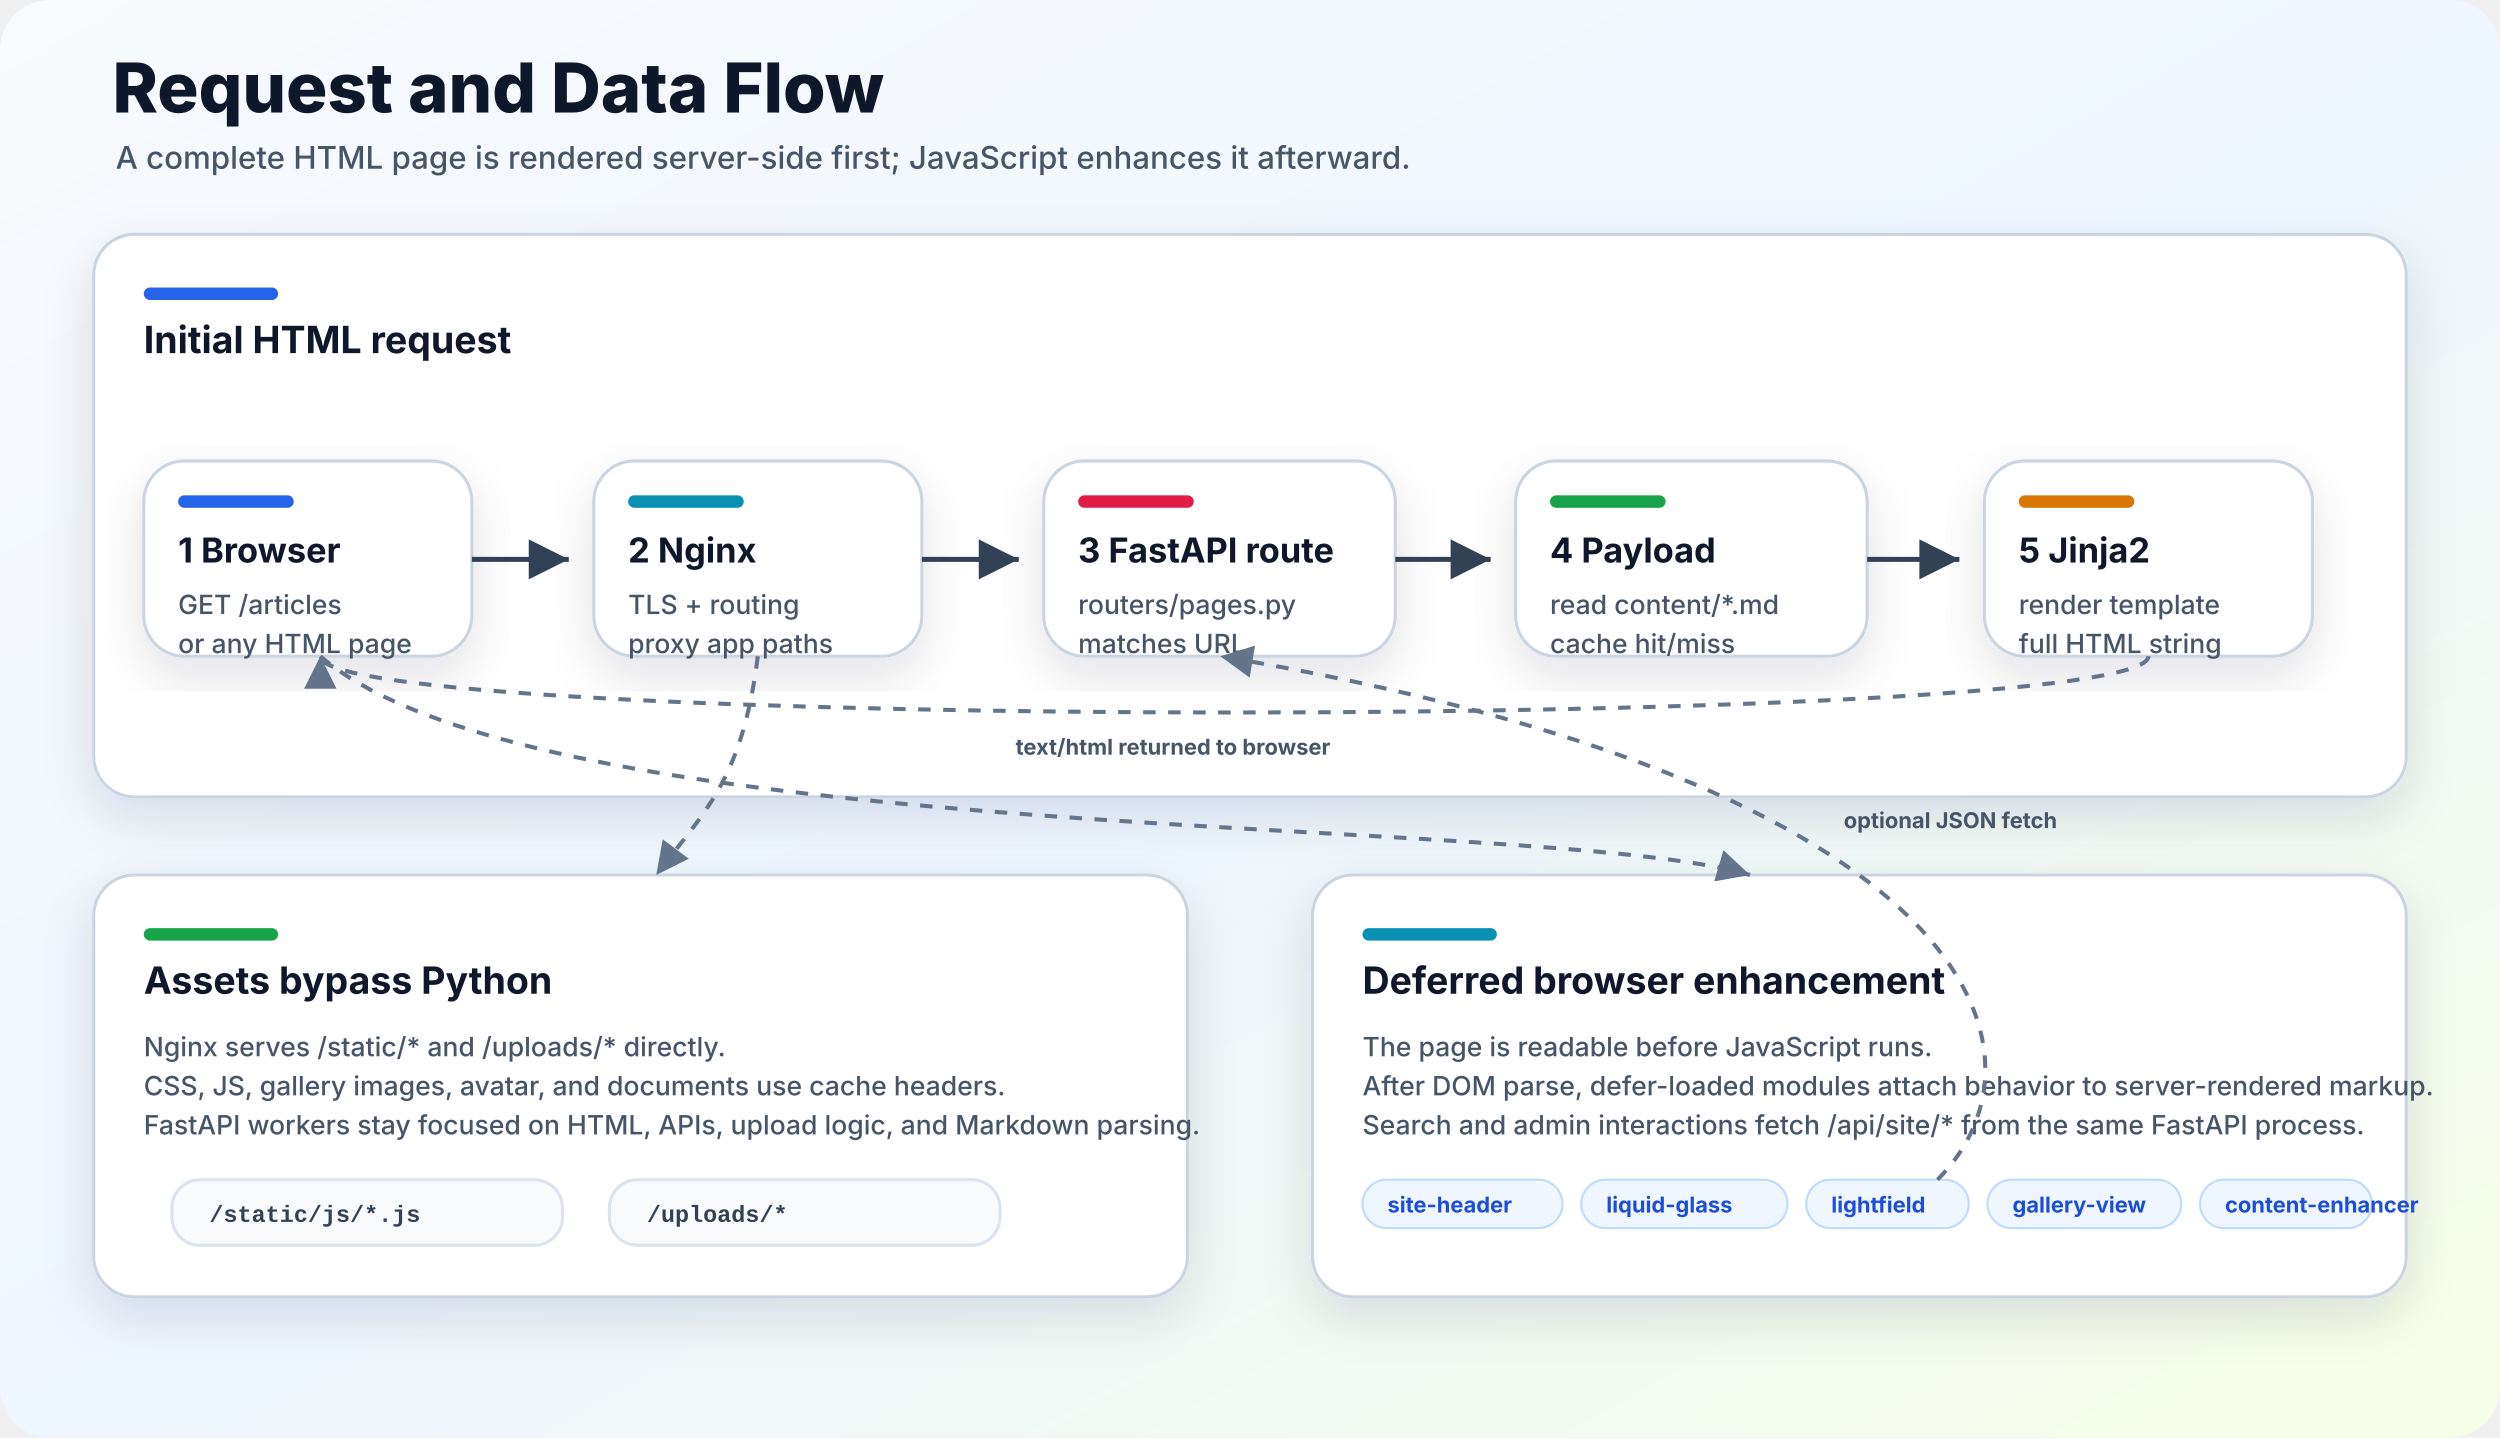
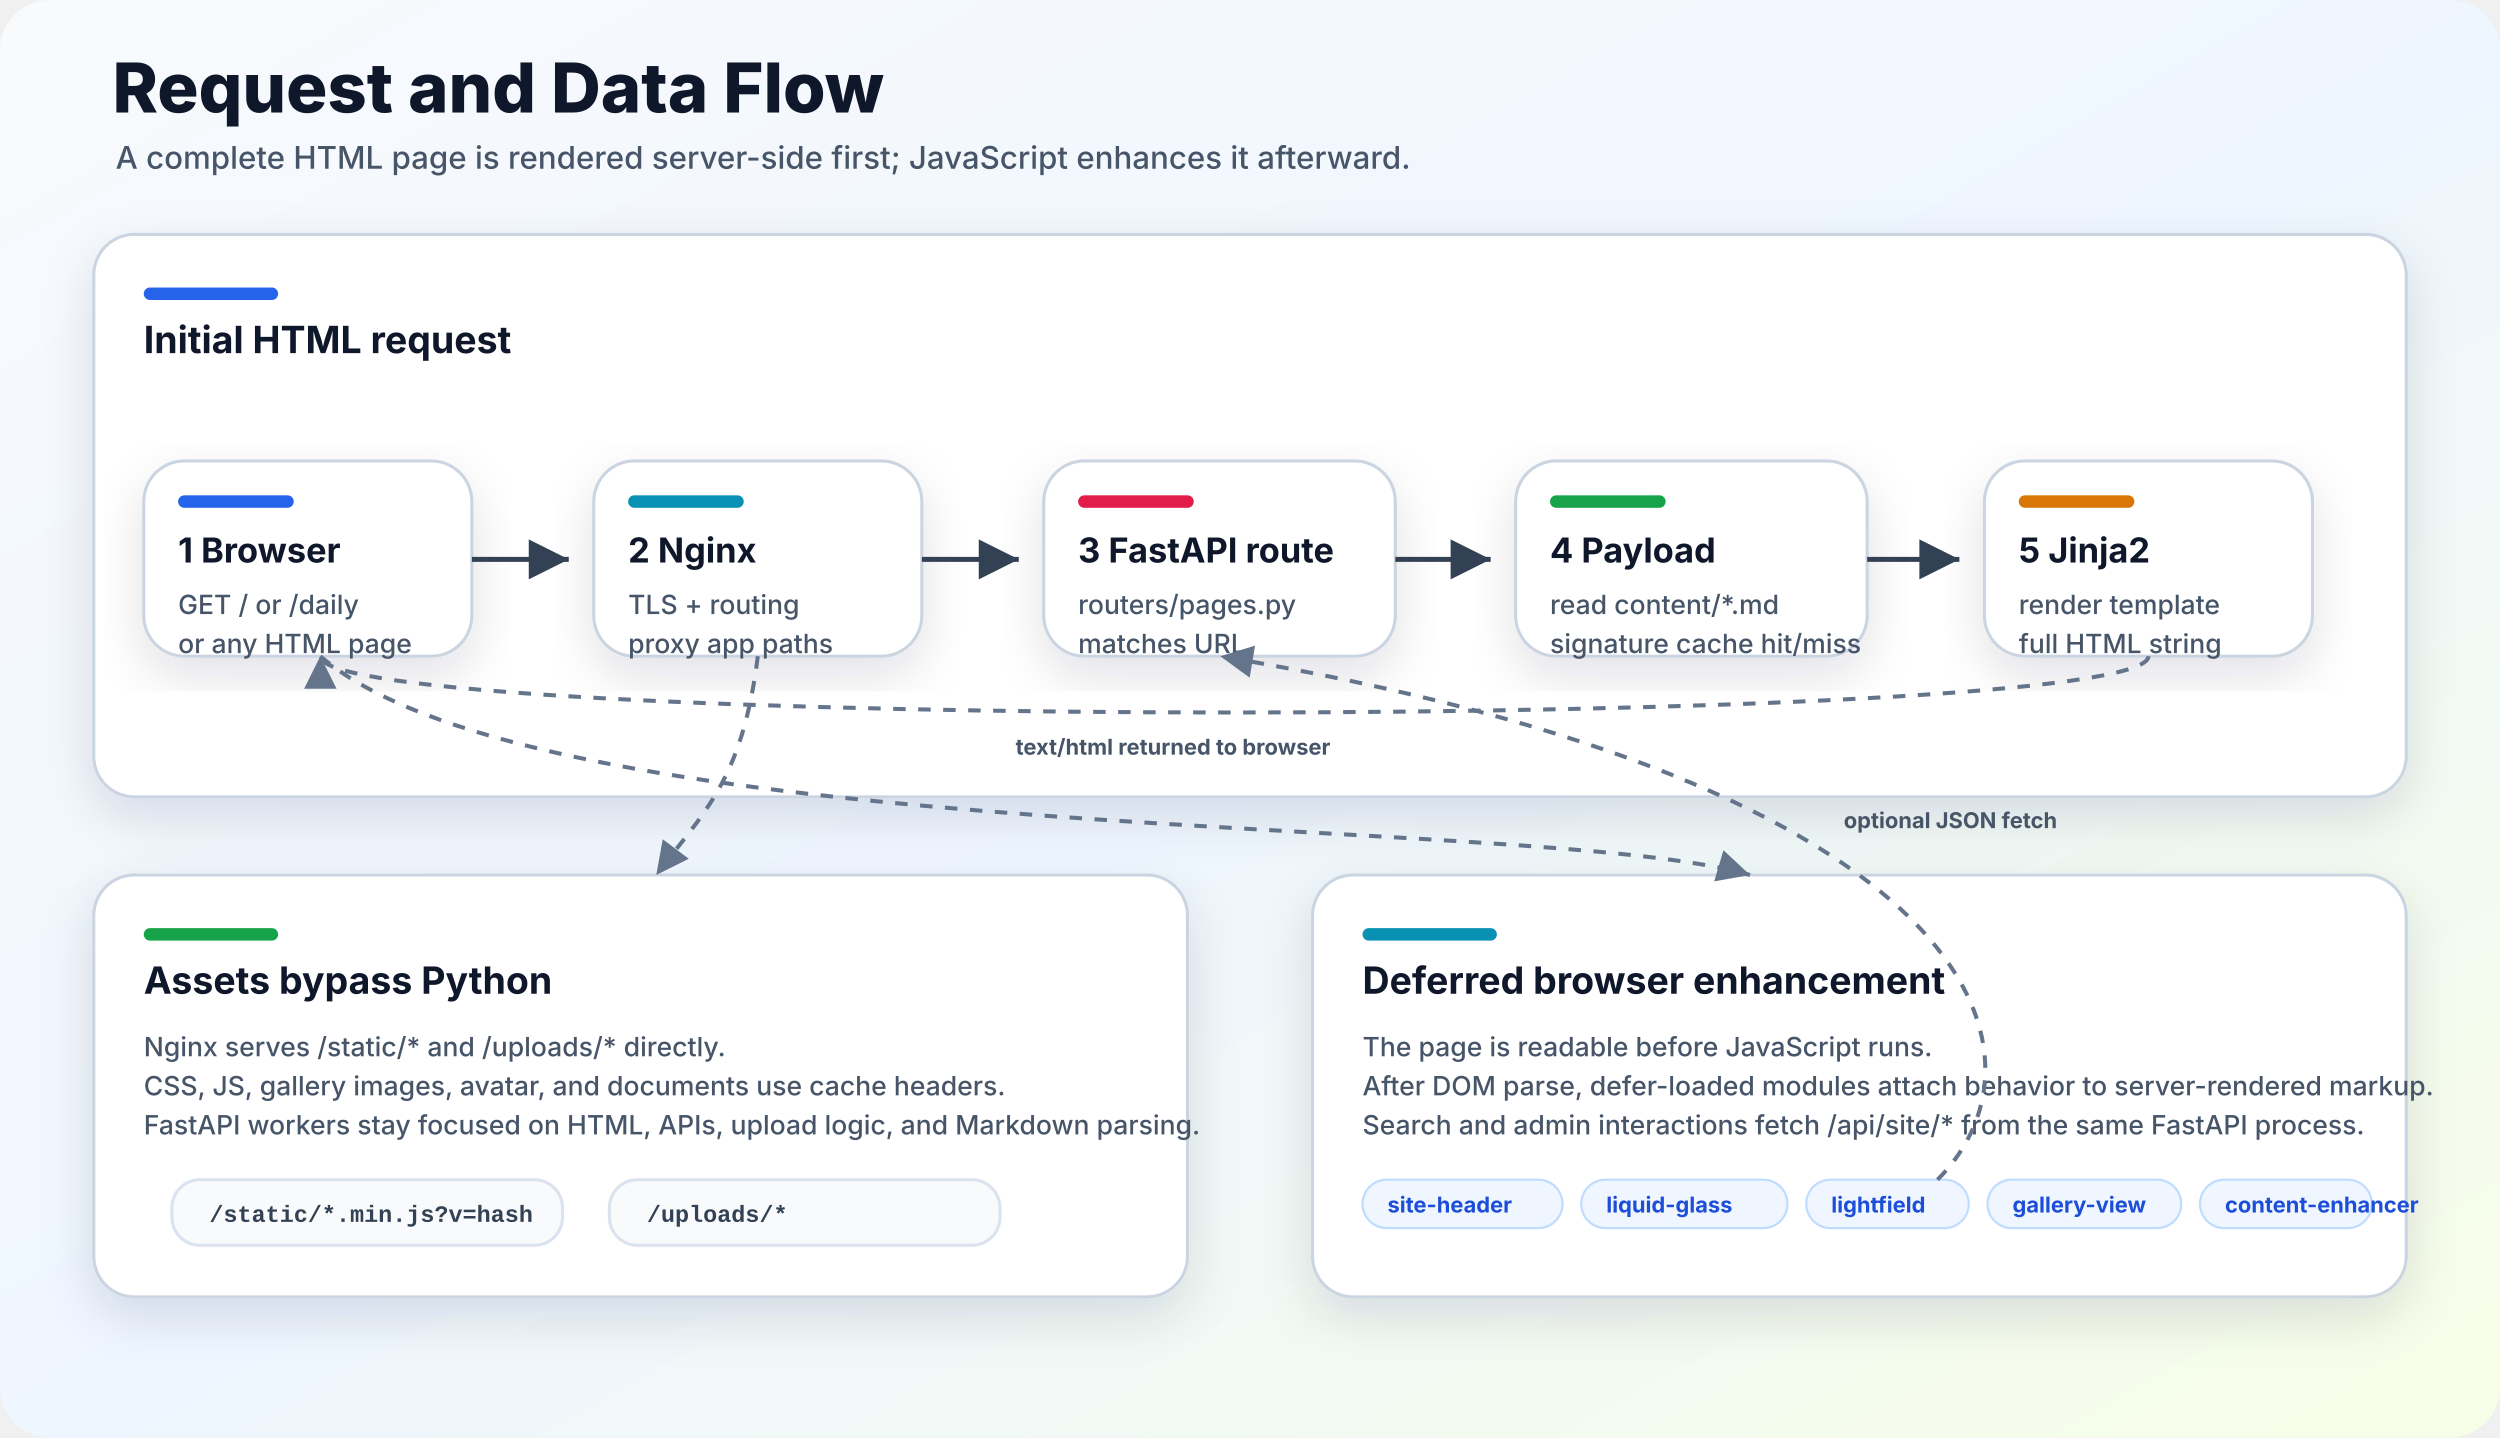
<svg xmlns="http://www.w3.org/2000/svg" width="1600" height="920" viewBox="0 0 1600 920" role="img" aria-labelledby="title desc">
  <defs>
    <linearGradient id="bg" x1="0" y1="0" x2="1" y2="1">
      <stop offset="0%" stop-color="#f8fafc" />
      <stop offset="52%" stop-color="#eef6ff" />
      <stop offset="100%" stop-color="#f7fee7" />
    </linearGradient>
    <filter id="shadow" x="-12%" y="-18%" width="124%" height="136%">
      <feDropShadow dx="0" dy="12" stdDeviation="16" flood-color="#0f172a" flood-opacity=".12" />
    </filter>
    <marker id="arrow" markerWidth="12" markerHeight="12" refX="10" refY="6" orient="auto" markerUnits="strokeWidth">
      <path d="M2 2 L10 6 L2 10 Z" fill="#334155" />
    </marker>
    <marker id="arrowMuted" markerWidth="12" markerHeight="12" refX="10" refY="6" orient="auto" markerUnits="strokeWidth">
      <path d="M2 2 L10 6 L2 10 Z" fill="#64748b" />
    </marker>
  </defs>
  <style>
  .title { fill: #0f172a; font-family: Inter, ui-sans-serif, system-ui, -apple-system, BlinkMacSystemFont, Segoe UI, sans-serif; font-size: 44px; font-weight: 800; }
  .subtitle { fill: #475569; font-family: Inter, ui-sans-serif, system-ui, -apple-system, BlinkMacSystemFont, Segoe UI, sans-serif; font-size: 20px; font-weight: 500; }
  .label { fill: #0f172a; font-family: Inter, ui-sans-serif, system-ui, -apple-system, BlinkMacSystemFont, Segoe UI, sans-serif; font-size: 24px; font-weight: 750; }
  .small { fill: #475569; font-family: Inter, ui-sans-serif, system-ui, -apple-system, BlinkMacSystemFont, Segoe UI, sans-serif; font-size: 17px; font-weight: 500; }
  .tiny { fill: #64748b; font-family: Inter, ui-sans-serif, system-ui, -apple-system, BlinkMacSystemFont, Segoe UI, sans-serif; font-size: 14px; font-weight: 600; }
  .mono { fill: #334155; font-family: ui-monospace, SFMono-Regular, Menlo, Monaco, Consolas, Liberation Mono, monospace; font-size: 15px; font-weight: 650; }
  .box { fill: #ffffff; stroke: #cbd5e1; stroke-width: 2; filter: url(#shadow); }
  .box-soft { fill: #f8fafc; stroke: #dbe3ee; stroke-width: 2; }
  .accent-blue { fill: #2563eb; }
  .accent-cyan { fill: #0891b2; }
  .accent-green { fill: #16a34a; }
  .accent-amber { fill: #d97706; }
  .accent-rose { fill: #e11d48; }
  .chip { fill: #eff6ff; stroke: #bfdbfe; stroke-width: 1.4; }
  .chip-text { fill: #1d4ed8; font-family: Inter, ui-sans-serif, system-ui, -apple-system, BlinkMacSystemFont, Segoe UI, sans-serif; font-size: 14px; font-weight: 700; }
  .arrow { stroke: #334155; stroke-width: 3.2; fill: none; marker-end: url(#arrow); }
  .arrow-muted { stroke: #64748b; stroke-width: 2.6; fill: none; marker-end: url(#arrowMuted); stroke-dasharray: 8 8; }
  .line-label { fill: #475569; font-family: Inter, ui-sans-serif, system-ui, -apple-system, BlinkMacSystemFont, Segoe UI, sans-serif; font-size: 14px; font-weight: 700; }
</style>
  <rect fill="url(#bg)" x="0" y="0" width="1600" height="920" rx="32" />
  <text class="title" x="72" y="72">Request and Data Flow</text>
  <text class="subtitle" x="74" y="108">A complete HTML page is rendered server-side first; JavaScript enhances it afterward.</text>
  <rect class="box" x="60" y="150" width="1480" height="360" rx="26" />
  <rect class="accent-blue" x="92" y="184" width="86" height="8" rx="4" />
  <text class="label" x="92" y="226">Initial HTML request</text>
  <rect class="box" x="92" y="295" width="210" height="125" rx="26" />
  <rect class="accent-blue" x="114" y="317" width="74" height="8" rx="4" />
  <text class="label" style="font-size:22px" x="114" y="360">1 Browser</text>
-   <text class="small" x="114" y="393">GET /articles</text>
+   <text class="small" x="114" y="393">GET / or /daily</text>
  <text class="small" x="114" y="418">or any HTML page</text>
  <rect class="box" x="380" y="295" width="210" height="125" rx="26" />
  <rect class="accent-cyan" x="402" y="317" width="74" height="8" rx="4" />
  <text class="label" style="font-size:22px" x="402" y="360">2 Nginx</text>
  <text class="small" x="402" y="393">TLS + routing</text>
  <text class="small" x="402" y="418">proxy app paths</text>
  <rect class="box" x="668" y="295" width="225" height="125" rx="26" />
  <rect class="accent-rose" x="690" y="317" width="74" height="8" rx="4" />
  <text class="label" style="font-size:22px" x="690" y="360">3 FastAPI route</text>
  <text class="small" x="690" y="393">routers/pages.py</text>
  <text class="small" x="690" y="418">matches URL</text>
  <rect class="box" x="970" y="295" width="225" height="125" rx="26" />
  <rect class="accent-green" x="992" y="317" width="74" height="8" rx="4" />
  <text class="label" style="font-size:22px" x="992" y="360">4 Payload</text>
  <text class="small" x="992" y="393">read content/*.md</text>
-   <text class="small" x="992" y="418">cache hit/miss</text>
+   <text class="small" x="992" y="418">signature cache hit/miss</text>
  <rect class="box" x="1270" y="295" width="210" height="125" rx="26" />
  <rect class="accent-amber" x="1292" y="317" width="74" height="8" rx="4" />
  <text class="label" style="font-size:22px" x="1292" y="360">5 Jinja2</text>
  <text class="small" x="1292" y="393">render template</text>
  <text class="small" x="1292" y="418">full HTML string</text>
  <path class="arrow" d="M302 358 L364 358" />
  <path class="arrow" d="M590 358 L652 358" />
  <path class="arrow" d="M893 358 L954 358" />
  <path class="arrow" d="M1195 358 L1254 358" />
  <path class="arrow-muted" d="M1375 420 C1375 468 205 468 205 420" />
  <text class="line-label" x="650" y="483">text/html returned to browser</text>
  <rect class="box" x="60" y="560" width="700" height="270" rx="26" />
  <rect class="accent-green" x="92" y="594" width="86" height="8" rx="4" />
  <text class="label" x="92" y="636">Assets bypass Python</text>
  <text class="small" x="92" y="676">Nginx serves /static/* and /uploads/* directly.</text>
  <text class="small" x="92" y="701">CSS, JS, gallery images, avatar, and documents use cache headers.</text>
  <text class="small" x="92" y="726">FastAPI workers stay focused on HTML, APIs, upload logic, and Markdown parsing.</text>
  <rect class="box-soft" x="110" y="755" width="250" height="42" rx="18" />
-   <text class="mono" x="134" y="782">/static/js/*.js</text>
+   <text class="mono" x="134" y="782">/static/*.min.js?v=hash</text>
  <rect class="box-soft" x="390" y="755" width="250" height="42" rx="18" />
  <text class="mono" x="414" y="782">/uploads/*</text>
  <path class="arrow-muted" d="M485 420 C475 500 450 520 420 560" />
  <rect class="box" x="840" y="560" width="700" height="270" rx="26" />
  <rect class="accent-cyan" x="872" y="594" width="86" height="8" rx="4" />
  <text class="label" x="872" y="636">Deferred browser enhancement</text>
  <text class="small" x="872" y="676">The page is readable before JavaScript runs.</text>
  <text class="small" x="872" y="701">After DOM parse, defer-loaded modules attach behavior to server-rendered markup.</text>
  <text class="small" x="872" y="726">Search and admin interactions fetch /api/site/* from the same FastAPI process.</text>
  <rect class="chip" x="872" y="755" width="128" height="31" rx="15.5" />
  <text class="chip-text" x="888" y="776">site-header</text>
  <rect class="chip" x="1012" y="755" width="132" height="31" rx="15.5" />
  <text class="chip-text" x="1028" y="776">liquid-glass</text>
  <rect class="chip" x="1156" y="755" width="104" height="31" rx="15.5" />
  <text class="chip-text" x="1172" y="776">lightfield</text>
  <rect class="chip" x="1272" y="755" width="124" height="31" rx="15.5" />
  <text class="chip-text" x="1288" y="776">gallery-view</text>
  <rect class="chip" x="1408" y="755" width="110" height="31" rx="15.5" />
  <text class="chip-text" x="1424" y="776">content-enhancer</text>
  <path class="arrow-muted" d="M205 420 C350 545 985 520 1120 560" />
  <path class="arrow-muted" d="M1240 755 C1320 675 1268 502 781 420" />
  <text class="line-label" x="1180" y="530">optional JSON fetch</text>
</svg>
